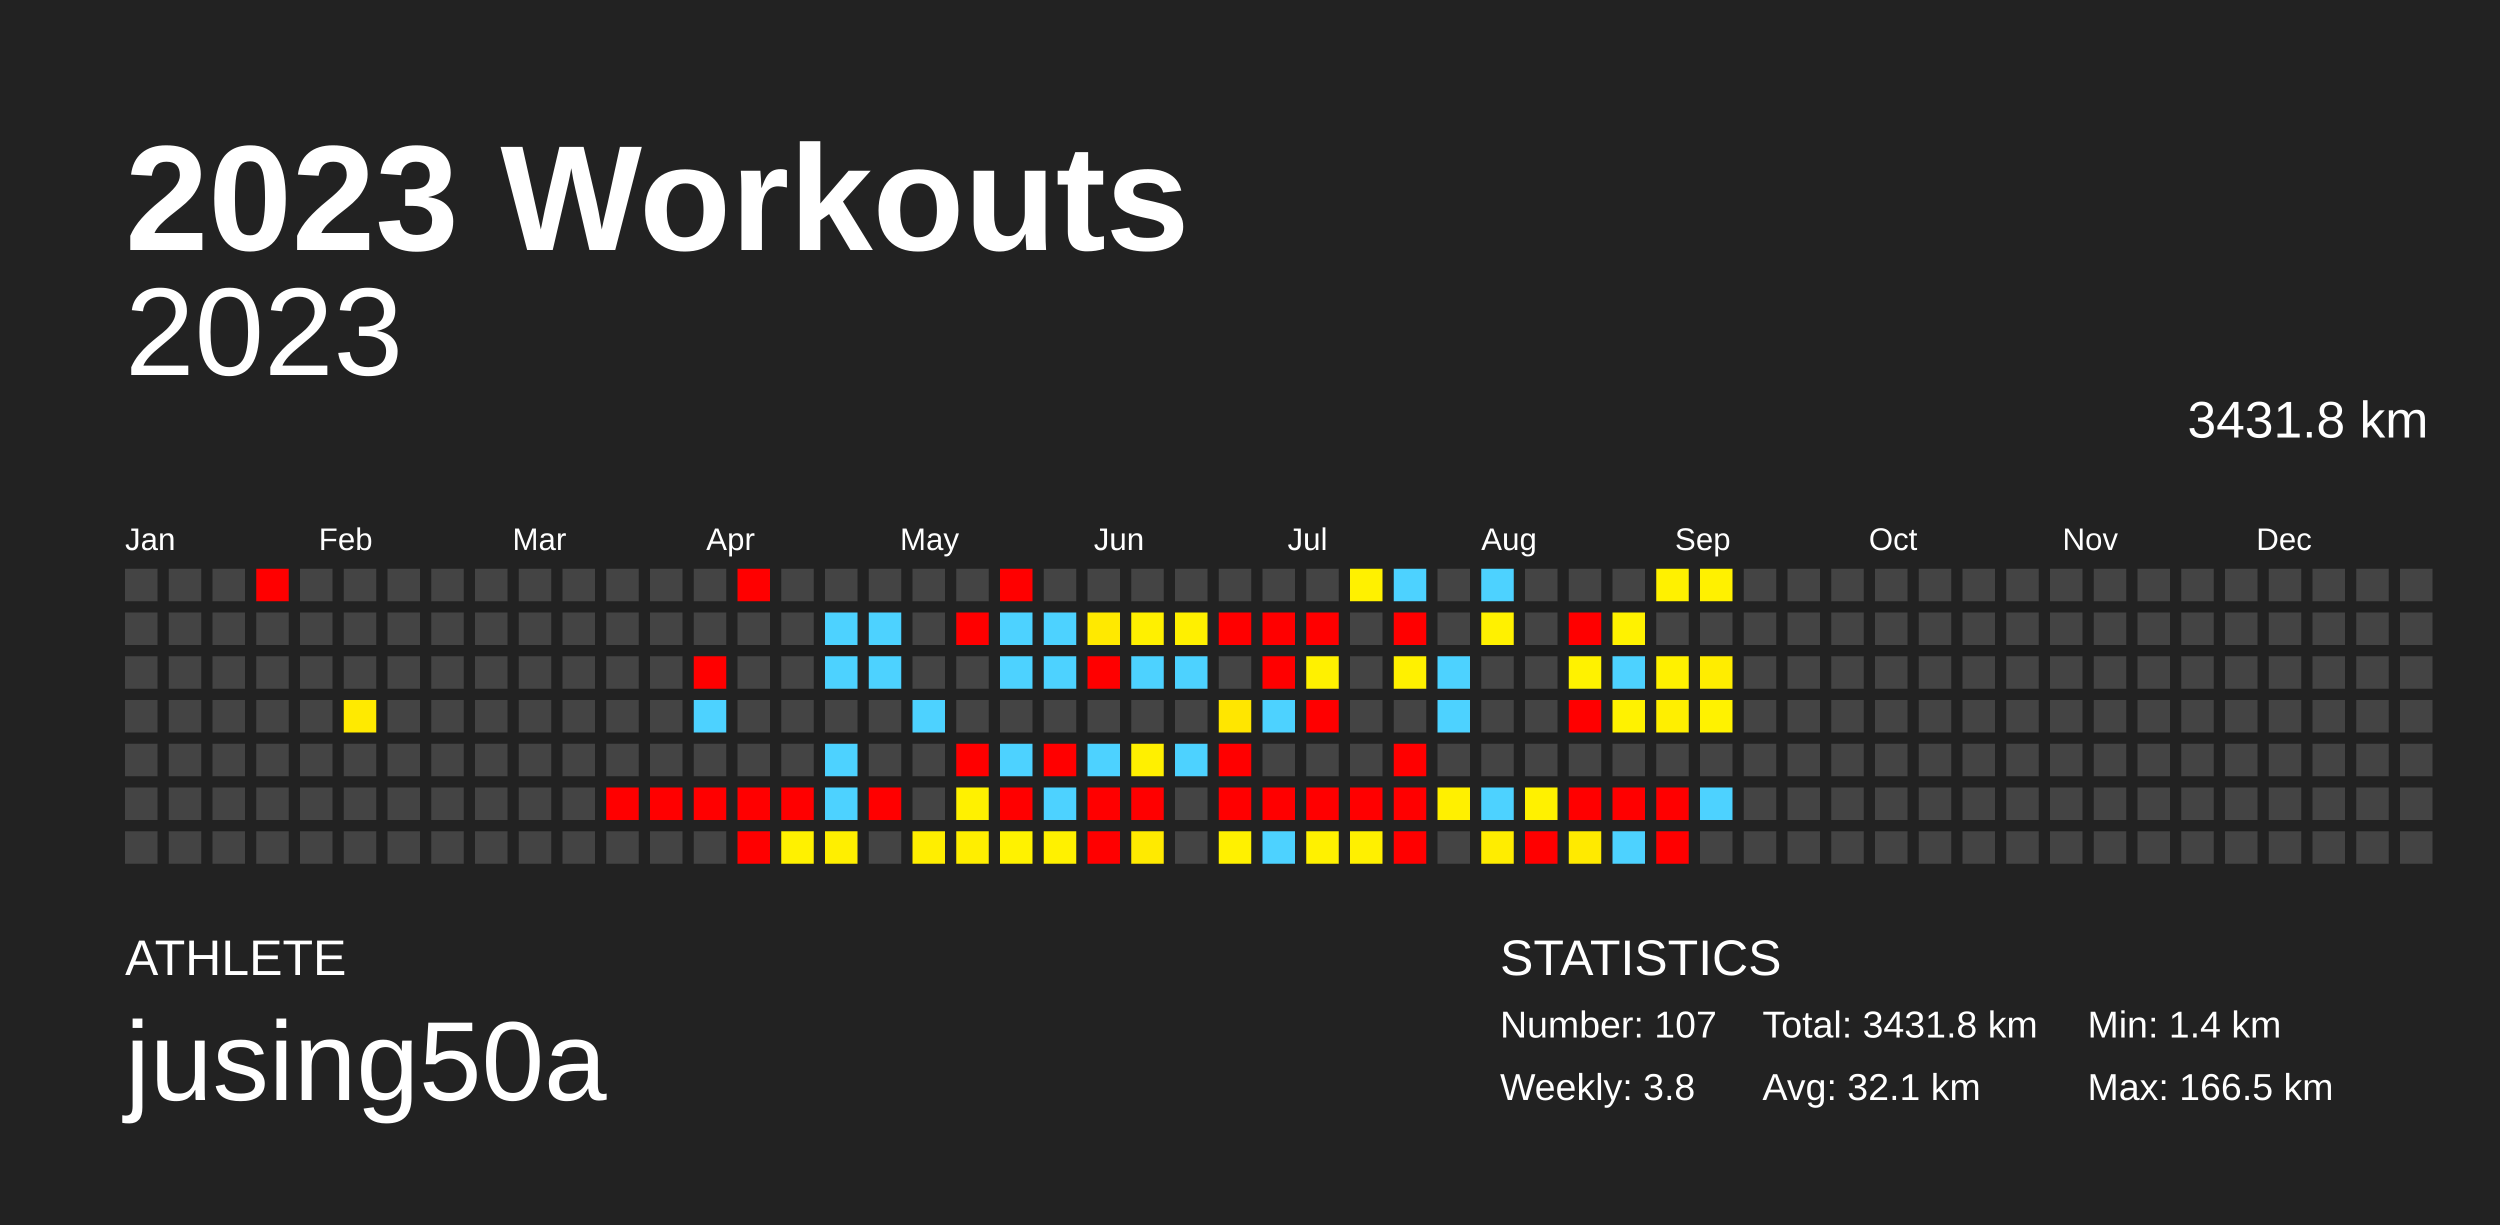
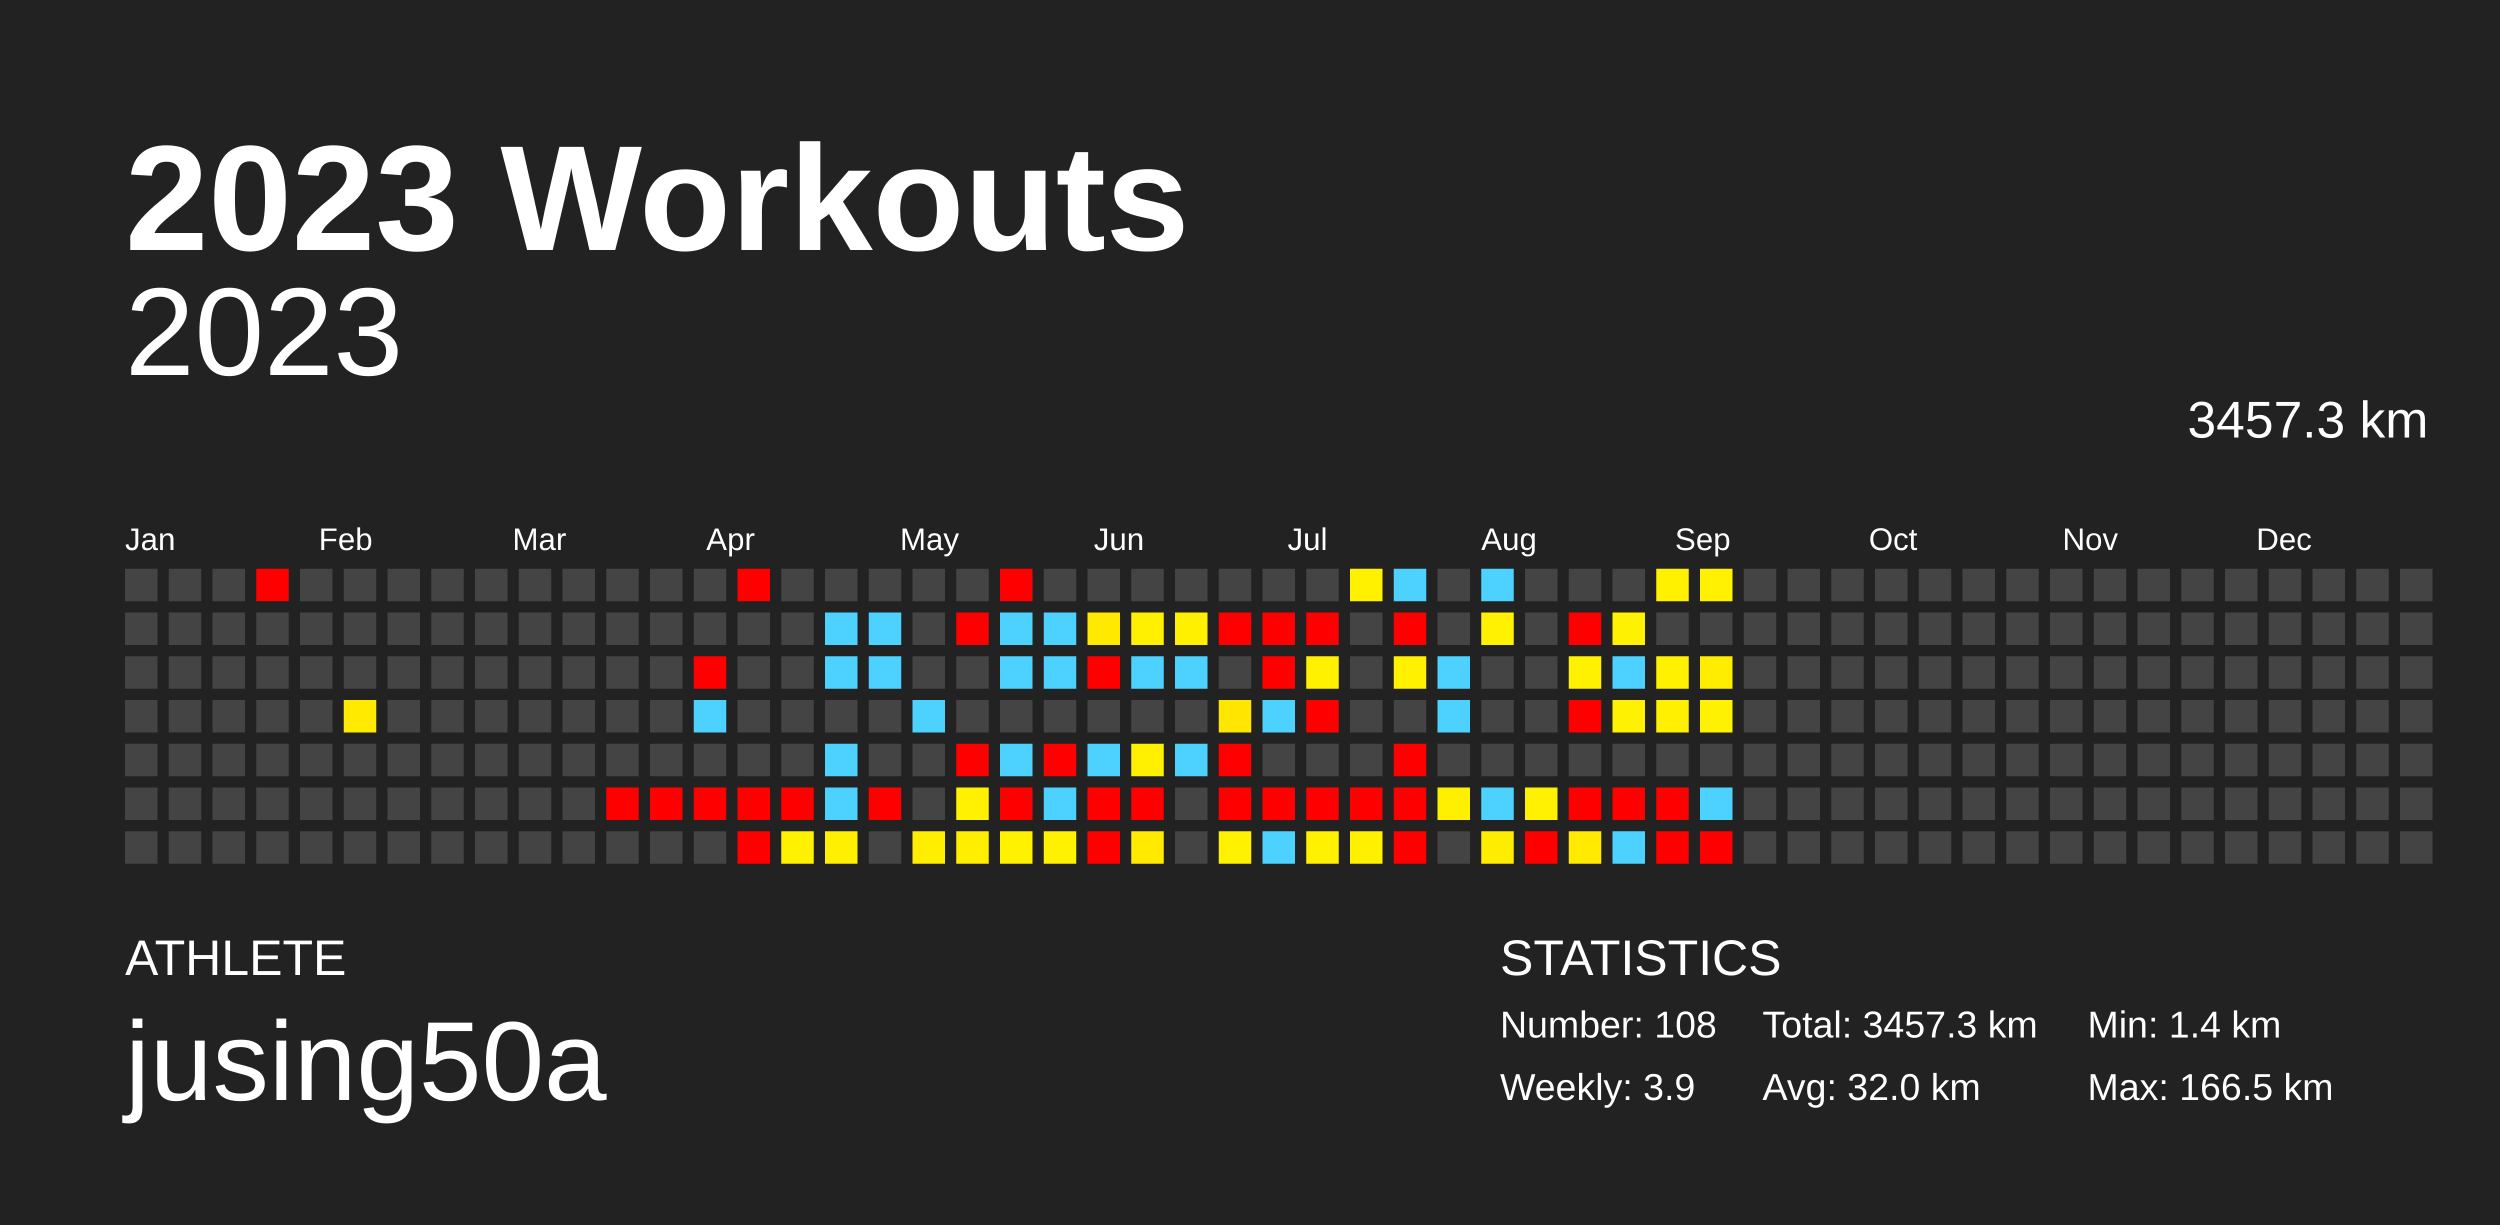
<svg xmlns="http://www.w3.org/2000/svg" baseProfile="full" height="98mm" version="1.1" viewBox="0,0,200,98" width="200mm">
  <defs />
  <rect fill="#222222" height="98" width="200" x="0" y="0" />
  <text fill="#FFFFFF" style="font-size:12px; font-family:Arial; font-weight:bold;" x="10" y="20">2023 Workouts</text>
  <text fill="#FFFFFF" style="font-size:4px; font-family:Arial" x="10" y="78">ATHLETE</text>
  <text fill="#FFFFFF" style="font-size:9px; font-family:Arial" x="10" y="88">jusing50a</text>
  <text fill="#FFFFFF" style="font-size:4px; font-family:Arial" x="120" y="78">STATISTICS</text>
-   <text fill="#FFFFFF" style="font-size:3px; font-family:Arial" x="120" y="83">Number: 107</text>
-   <text fill="#FFFFFF" style="font-size:3px; font-family:Arial" x="120" y="88">Weekly: 3.8</text>
-   <text fill="#FFFFFF" style="font-size:3px; font-family:Arial" x="141" y="83">Total: 3431.8 km</text>
-   <text fill="#FFFFFF" style="font-size:3px; font-family:Arial" x="141" y="88">Avg: 32.1 km</text>
+   <text fill="#FFFFFF" style="font-size:3px; font-family:Arial" x="120" y="83">Number: 108</text>
+   <text fill="#FFFFFF" style="font-size:3px; font-family:Arial" x="120" y="88">Weekly: 3.9</text>
+   <text fill="#FFFFFF" style="font-size:3px; font-family:Arial" x="141" y="83">Total: 3457.3 km</text>
+   <text fill="#FFFFFF" style="font-size:3px; font-family:Arial" x="141" y="88">Avg: 32.0 km</text>
  <text fill="#FFFFFF" style="font-size:3px; font-family:Arial" x="167" y="83">Min: 1.4 km</text>
  <text fill="#FFFFFF" style="font-size:3px; font-family:Arial" x="167" y="88">Max: 166.5 km</text>
  <text alignment-baseline="hanging" fill="#FFFFFF" style="font-size:10.0px; font-family:Arial;" x="10" y="30">2023</text>
-   <text alignment-baseline="hanging" fill="#FFFFFF" style="font-size:4.125px; font-family:Arial;" x="175" y="35">3431.8 km</text>
+   <text alignment-baseline="hanging" fill="#FFFFFF" style="font-size:4.125px; font-family:Arial;" x="175" y="35">3457.3 km</text>
  <text fill="#FFFFFF" style="font-size:2.5px; font-family:Arial" x="10.0" y="44">Jan</text>
  <text fill="#FFFFFF" style="font-size:2.5px; font-family:Arial" x="25.5" y="44">Feb</text>
  <text fill="#FFFFFF" style="font-size:2.5px; font-family:Arial" x="41.0" y="44">Mar</text>
  <text fill="#FFFFFF" style="font-size:2.5px; font-family:Arial" x="56.5" y="44">Apr</text>
  <text fill="#FFFFFF" style="font-size:2.5px; font-family:Arial" x="72.0" y="44">May</text>
  <text fill="#FFFFFF" style="font-size:2.5px; font-family:Arial" x="87.5" y="44">Jun</text>
  <text fill="#FFFFFF" style="font-size:2.5px; font-family:Arial" x="103.0" y="44">Jul</text>
  <text fill="#FFFFFF" style="font-size:2.5px; font-family:Arial" x="118.5" y="44">Aug</text>
  <text fill="#FFFFFF" style="font-size:2.5px; font-family:Arial" x="134.0" y="44">Sep</text>
  <text fill="#FFFFFF" style="font-size:2.5px; font-family:Arial" x="149.5" y="44">Oct</text>
  <text fill="#FFFFFF" style="font-size:2.5px; font-family:Arial" x="165.0" y="44">Nov</text>
  <text fill="#FFFFFF" style="font-size:2.5px; font-family:Arial" x="180.5" y="44">Dec</text>
  <rect fill="#444444" height="2.6" width="2.6" x="10.0" y="45.5" />
  <rect fill="#444444" height="2.6" width="2.6" x="10.0" y="49.0" />
  <rect fill="#444444" height="2.6" width="2.6" x="10.0" y="52.5" />
  <rect fill="#444444" height="2.6" width="2.6" x="10.0" y="56.0" />
  <rect fill="#444444" height="2.6" width="2.6" x="10.0" y="59.5" />
  <rect fill="#444444" height="2.6" width="2.6" x="10.0" y="63.0" />
  <rect fill="#444444" height="2.6" width="2.6" x="10.0" y="66.5" />
  <rect fill="#444444" height="2.6" width="2.6" x="13.5" y="45.5" />
  <rect fill="#444444" height="2.6" width="2.6" x="13.5" y="49.0" />
  <rect fill="#444444" height="2.6" width="2.6" x="13.5" y="52.5" />
  <rect fill="#444444" height="2.6" width="2.6" x="13.5" y="56.0" />
  <rect fill="#444444" height="2.6" width="2.6" x="13.5" y="59.5" />
  <rect fill="#444444" height="2.6" width="2.6" x="13.5" y="63.0" />
  <rect fill="#444444" height="2.6" width="2.6" x="13.5" y="66.5" />
  <rect fill="#444444" height="2.6" width="2.6" x="17.0" y="45.5" />
  <rect fill="#444444" height="2.6" width="2.6" x="17.0" y="49.0" />
  <rect fill="#444444" height="2.6" width="2.6" x="17.0" y="52.5" />
  <rect fill="#444444" height="2.6" width="2.6" x="17.0" y="56.0" />
  <rect fill="#444444" height="2.6" width="2.6" x="17.0" y="59.5" />
  <rect fill="#444444" height="2.6" width="2.6" x="17.0" y="63.0" />
  <rect fill="#444444" height="2.6" width="2.6" x="17.0" y="66.5" />
  <rect fill="red" height="2.6" width="2.6" x="20.5" y="45.5" />
  <rect fill="#444444" height="2.6" width="2.6" x="20.5" y="49.0" />
  <rect fill="#444444" height="2.6" width="2.6" x="20.5" y="52.5" />
  <rect fill="#444444" height="2.6" width="2.6" x="20.5" y="56.0" />
  <rect fill="#444444" height="2.6" width="2.6" x="20.5" y="59.5" />
  <rect fill="#444444" height="2.6" width="2.6" x="20.5" y="63.0" />
  <rect fill="#444444" height="2.6" width="2.6" x="20.5" y="66.5" />
  <rect fill="#444444" height="2.6" width="2.6" x="24.0" y="45.5" />
  <rect fill="#444444" height="2.6" width="2.6" x="24.0" y="49.0" />
  <rect fill="#444444" height="2.6" width="2.6" x="24.0" y="52.5" />
  <rect fill="#444444" height="2.6" width="2.6" x="24.0" y="56.0" />
  <rect fill="#444444" height="2.6" width="2.6" x="24.0" y="59.5" />
  <rect fill="#444444" height="2.6" width="2.6" x="24.0" y="63.0" />
  <rect fill="#444444" height="2.6" width="2.6" x="24.0" y="66.5" />
  <rect fill="#444444" height="2.6" width="2.6" x="27.5" y="45.5" />
  <rect fill="#444444" height="2.6" width="2.6" x="27.5" y="49.0" />
  <rect fill="#444444" height="2.6" width="2.6" x="27.5" y="52.5" />
  <rect fill="#ffea00" height="2.6" width="2.6" x="27.5" y="56.0" />
  <rect fill="#444444" height="2.6" width="2.6" x="27.5" y="59.5" />
  <rect fill="#444444" height="2.6" width="2.6" x="27.5" y="63.0" />
  <rect fill="#444444" height="2.6" width="2.6" x="27.5" y="66.5" />
  <rect fill="#444444" height="2.6" width="2.6" x="31.0" y="45.5" />
  <rect fill="#444444" height="2.6" width="2.6" x="31.0" y="49.0" />
  <rect fill="#444444" height="2.6" width="2.6" x="31.0" y="52.5" />
  <rect fill="#444444" height="2.6" width="2.6" x="31.0" y="56.0" />
  <rect fill="#444444" height="2.6" width="2.6" x="31.0" y="59.5" />
  <rect fill="#444444" height="2.6" width="2.6" x="31.0" y="63.0" />
  <rect fill="#444444" height="2.6" width="2.6" x="31.0" y="66.5" />
  <rect fill="#444444" height="2.6" width="2.6" x="34.5" y="45.5" />
  <rect fill="#444444" height="2.6" width="2.6" x="34.5" y="49.0" />
  <rect fill="#444444" height="2.6" width="2.6" x="34.5" y="52.5" />
  <rect fill="#444444" height="2.6" width="2.6" x="34.5" y="56.0" />
  <rect fill="#444444" height="2.6" width="2.6" x="34.5" y="59.5" />
  <rect fill="#444444" height="2.6" width="2.6" x="34.5" y="63.0" />
  <rect fill="#444444" height="2.6" width="2.6" x="34.5" y="66.5" />
  <rect fill="#444444" height="2.6" width="2.6" x="38.0" y="45.5" />
  <rect fill="#444444" height="2.6" width="2.6" x="38.0" y="49.0" />
  <rect fill="#444444" height="2.6" width="2.6" x="38.0" y="52.5" />
  <rect fill="#444444" height="2.6" width="2.6" x="38.0" y="56.0" />
  <rect fill="#444444" height="2.6" width="2.6" x="38.0" y="59.5" />
  <rect fill="#444444" height="2.6" width="2.6" x="38.0" y="63.0" />
  <rect fill="#444444" height="2.6" width="2.6" x="38.0" y="66.5" />
  <rect fill="#444444" height="2.6" width="2.6" x="41.5" y="45.5" />
  <rect fill="#444444" height="2.6" width="2.6" x="41.5" y="49.0" />
  <rect fill="#444444" height="2.6" width="2.6" x="41.5" y="52.5" />
  <rect fill="#444444" height="2.6" width="2.6" x="41.5" y="56.0" />
  <rect fill="#444444" height="2.6" width="2.6" x="41.5" y="59.5" />
  <rect fill="#444444" height="2.6" width="2.6" x="41.5" y="63.0" />
  <rect fill="#444444" height="2.6" width="2.6" x="41.5" y="66.5" />
  <rect fill="#444444" height="2.6" width="2.6" x="45.0" y="45.5" />
  <rect fill="#444444" height="2.6" width="2.6" x="45.0" y="49.0" />
  <rect fill="#444444" height="2.6" width="2.6" x="45.0" y="52.5" />
  <rect fill="#444444" height="2.6" width="2.6" x="45.0" y="56.0" />
  <rect fill="#444444" height="2.6" width="2.6" x="45.0" y="59.5" />
  <rect fill="#444444" height="2.6" width="2.6" x="45.0" y="63.0" />
  <rect fill="#444444" height="2.6" width="2.6" x="45.0" y="66.5" />
  <rect fill="#444444" height="2.6" width="2.6" x="48.5" y="45.5" />
  <rect fill="#444444" height="2.6" width="2.6" x="48.5" y="49.0" />
  <rect fill="#444444" height="2.6" width="2.6" x="48.5" y="52.5" />
  <rect fill="#444444" height="2.6" width="2.6" x="48.5" y="56.0" />
  <rect fill="#444444" height="2.6" width="2.6" x="48.5" y="59.5" />
  <rect fill="red" height="2.6" width="2.6" x="48.5" y="63.0" />
  <rect fill="#444444" height="2.6" width="2.6" x="48.5" y="66.5" />
  <rect fill="#444444" height="2.6" width="2.6" x="52.0" y="45.5" />
  <rect fill="#444444" height="2.6" width="2.6" x="52.0" y="49.0" />
  <rect fill="#444444" height="2.6" width="2.6" x="52.0" y="52.5" />
  <rect fill="#444444" height="2.6" width="2.6" x="52.0" y="56.0" />
  <rect fill="#444444" height="2.6" width="2.6" x="52.0" y="59.5" />
  <rect fill="red" height="2.6" width="2.6" x="52.0" y="63.0" />
  <rect fill="#444444" height="2.6" width="2.6" x="52.0" y="66.5" />
  <rect fill="#444444" height="2.6" width="2.6" x="55.5" y="45.5" />
  <rect fill="#444444" height="2.6" width="2.6" x="55.5" y="49.0" />
  <rect fill="red" height="2.6" width="2.6" x="55.5" y="52.5" />
  <rect fill="#4dd2ff" height="2.6" width="2.6" x="55.5" y="56.0" />
  <rect fill="#444444" height="2.6" width="2.6" x="55.5" y="59.5" />
  <rect fill="red" height="2.6" width="2.6" x="55.5" y="63.0" />
  <rect fill="#444444" height="2.6" width="2.6" x="55.5" y="66.5" />
  <rect fill="red" height="2.6" width="2.6" x="59.0" y="45.5" />
  <rect fill="#444444" height="2.6" width="2.6" x="59.0" y="49.0" />
  <rect fill="#444444" height="2.6" width="2.6" x="59.0" y="52.5" />
  <rect fill="#444444" height="2.6" width="2.6" x="59.0" y="56.0" />
  <rect fill="#444444" height="2.6" width="2.6" x="59.0" y="59.5" />
  <rect fill="red" height="2.6" width="2.6" x="59.0" y="63.0" />
  <rect fill="red" height="2.6" width="2.6" x="59.0" y="66.5" />
  <rect fill="#444444" height="2.6" width="2.6" x="62.5" y="45.5" />
  <rect fill="#444444" height="2.6" width="2.6" x="62.5" y="49.0" />
  <rect fill="#444444" height="2.6" width="2.6" x="62.5" y="52.5" />
  <rect fill="#444444" height="2.6" width="2.6" x="62.5" y="56.0" />
  <rect fill="#444444" height="2.6" width="2.6" x="62.5" y="59.5" />
  <rect fill="red" height="2.6" width="2.6" x="62.5" y="63.0" />
  <rect fill="#fff100" height="2.6" width="2.6" x="62.5" y="66.5" />
  <rect fill="#444444" height="2.6" width="2.6" x="66.0" y="45.5" />
  <rect fill="#4dd2ff" height="2.6" width="2.6" x="66.0" y="49.0" />
  <rect fill="#4dd2ff" height="2.6" width="2.6" x="66.0" y="52.5" />
  <rect fill="#444444" height="2.6" width="2.6" x="66.0" y="56.0" />
  <rect fill="#4dd2ff" height="2.6" width="2.6" x="66.0" y="59.5" />
  <rect fill="#4dd2ff" height="2.6" width="2.6" x="66.0" y="63.0" />
  <rect fill="#ffef00" height="2.6" width="2.6" x="66.0" y="66.5" />
  <rect fill="#444444" height="2.6" width="2.6" x="69.5" y="45.5" />
  <rect fill="#4dd2ff" height="2.6" width="2.6" x="69.5" y="49.0" />
  <rect fill="#4dd2ff" height="2.6" width="2.6" x="69.5" y="52.5" />
  <rect fill="#444444" height="2.6" width="2.6" x="69.5" y="56.0" />
  <rect fill="#444444" height="2.6" width="2.6" x="69.5" y="59.5" />
  <rect fill="red" height="2.6" width="2.6" x="69.5" y="63.0" />
  <rect fill="#444444" height="2.6" width="2.6" x="69.5" y="66.5" />
  <rect fill="#444444" height="2.6" width="2.6" x="73.0" y="45.5" />
  <rect fill="#444444" height="2.6" width="2.6" x="73.0" y="49.0" />
  <rect fill="#444444" height="2.6" width="2.6" x="73.0" y="52.5" />
  <rect fill="#4dd2ff" height="2.6" width="2.6" x="73.0" y="56.0" />
  <rect fill="#444444" height="2.6" width="2.6" x="73.0" y="59.5" />
  <rect fill="#444444" height="2.6" width="2.6" x="73.0" y="63.0" />
  <rect fill="#ffee00" height="2.6" width="2.6" x="73.0" y="66.5" />
  <rect fill="#444444" height="2.6" width="2.6" x="76.5" y="45.5" />
  <rect fill="red" height="2.6" width="2.6" x="76.5" y="49.0" />
  <rect fill="#444444" height="2.6" width="2.6" x="76.5" y="52.5" />
  <rect fill="#444444" height="2.6" width="2.6" x="76.5" y="56.0" />
  <rect fill="red" height="2.6" width="2.6" x="76.5" y="59.5" />
  <rect fill="#fff100" height="2.6" width="2.6" x="76.5" y="63.0" />
  <rect fill="#ffee00" height="2.6" width="2.6" x="76.5" y="66.5" />
  <rect fill="red" height="2.6" width="2.6" x="80.0" y="45.5" />
  <rect fill="#4dd2ff" height="2.6" width="2.6" x="80.0" y="49.0" />
  <rect fill="#4dd2ff" height="2.6" width="2.6" x="80.0" y="52.5" />
  <rect fill="#444444" height="2.6" width="2.6" x="80.0" y="56.0" />
  <rect fill="#4dd2ff" height="2.6" width="2.6" x="80.0" y="59.5" />
  <rect fill="red" height="2.6" width="2.6" x="80.0" y="63.0" />
  <rect fill="#fff200" height="2.6" width="2.6" x="80.0" y="66.5" />
  <rect fill="#444444" height="2.6" width="2.6" x="83.5" y="45.5" />
  <rect fill="#4dd2ff" height="2.6" width="2.6" x="83.5" y="49.0" />
  <rect fill="#4dd2ff" height="2.6" width="2.6" x="83.5" y="52.5" />
  <rect fill="#444444" height="2.6" width="2.6" x="83.5" y="56.0" />
  <rect fill="red" height="2.6" width="2.6" x="83.5" y="59.5" />
  <rect fill="#4dd2ff" height="2.6" width="2.6" x="83.5" y="63.0" />
  <rect fill="#fff100" height="2.6" width="2.6" x="83.5" y="66.5" />
  <rect fill="#444444" height="2.6" width="2.6" x="87.0" y="45.5" />
  <rect fill="#ffe900" height="2.6" width="2.6" x="87.0" y="49.0" />
  <rect fill="red" height="2.6" width="2.6" x="87.0" y="52.5" />
  <rect fill="#444444" height="2.6" width="2.6" x="87.0" y="56.0" />
  <rect fill="#4dd2ff" height="2.6" width="2.6" x="87.0" y="59.5" />
  <rect fill="red" height="2.6" width="2.6" x="87.0" y="63.0" />
  <rect fill="red" height="2.6" width="2.6" x="87.0" y="66.5" />
  <rect fill="#444444" height="2.6" width="2.6" x="90.5" y="45.5" />
  <rect fill="#fff000" height="2.6" width="2.6" x="90.5" y="49.0" />
  <rect fill="#4dd2ff" height="2.6" width="2.6" x="90.5" y="52.5" />
  <rect fill="#444444" height="2.6" width="2.6" x="90.5" y="56.0" />
  <rect fill="#fff000" height="2.6" width="2.6" x="90.5" y="59.5" />
  <rect fill="red" height="2.6" width="2.6" x="90.5" y="63.0" />
  <rect fill="#ffea00" height="2.6" width="2.6" x="90.5" y="66.5" />
  <rect fill="#444444" height="2.6" width="2.6" x="94.0" y="45.5" />
  <rect fill="#fff000" height="2.6" width="2.6" x="94.0" y="49.0" />
  <rect fill="#4dd2ff" height="2.6" width="2.6" x="94.0" y="52.5" />
  <rect fill="#444444" height="2.6" width="2.6" x="94.0" y="56.0" />
  <rect fill="#4dd2ff" height="2.6" width="2.6" x="94.0" y="59.5" />
  <rect fill="#444444" height="2.6" width="2.6" x="94.0" y="63.0" />
  <rect fill="#444444" height="2.6" width="2.6" x="94.0" y="66.5" />
  <rect fill="#444444" height="2.6" width="2.6" x="97.5" y="45.5" />
  <rect fill="red" height="2.6" width="2.6" x="97.5" y="49.0" />
  <rect fill="#444444" height="2.6" width="2.6" x="97.5" y="52.5" />
  <rect fill="#ffe600" height="2.6" width="2.6" x="97.5" y="56.0" />
  <rect fill="red" height="2.6" width="2.6" x="97.5" y="59.5" />
  <rect fill="red" height="2.6" width="2.6" x="97.5" y="63.0" />
  <rect fill="#fff100" height="2.6" width="2.6" x="97.5" y="66.5" />
  <rect fill="#444444" height="2.6" width="2.6" x="101.0" y="45.5" />
  <rect fill="red" height="2.6" width="2.6" x="101.0" y="49.0" />
  <rect fill="red" height="2.6" width="2.6" x="101.0" y="52.5" />
  <rect fill="#4dd2ff" height="2.6" width="2.6" x="101.0" y="56.0" />
  <rect fill="#444444" height="2.6" width="2.6" x="101.0" y="59.5" />
  <rect fill="red" height="2.6" width="2.6" x="101.0" y="63.0" />
  <rect fill="#4dd2ff" height="2.6" width="2.6" x="101.0" y="66.5" />
  <rect fill="#444444" height="2.6" width="2.6" x="104.5" y="45.5" />
  <rect fill="red" height="2.6" width="2.6" x="104.5" y="49.0" />
  <rect fill="#fff100" height="2.6" width="2.6" x="104.5" y="52.5" />
  <rect fill="red" height="2.6" width="2.6" x="104.5" y="56.0" />
  <rect fill="#444444" height="2.6" width="2.6" x="104.5" y="59.5" />
  <rect fill="red" height="2.6" width="2.6" x="104.5" y="63.0" />
  <rect fill="#fff100" height="2.6" width="2.6" x="104.5" y="66.5" />
  <rect fill="#fff100" height="2.6" width="2.6" x="108.0" y="45.5" />
  <rect fill="#444444" height="2.6" width="2.6" x="108.0" y="49.0" />
  <rect fill="#444444" height="2.6" width="2.6" x="108.0" y="52.5" />
  <rect fill="#444444" height="2.6" width="2.6" x="108.0" y="56.0" />
  <rect fill="#444444" height="2.6" width="2.6" x="108.0" y="59.5" />
  <rect fill="red" height="2.6" width="2.6" x="108.0" y="63.0" />
  <rect fill="#fff000" height="2.6" width="2.6" x="108.0" y="66.5" />
  <rect fill="#4dd2ff" height="2.6" width="2.6" x="111.5" y="45.5" />
  <rect fill="red" height="2.6" width="2.6" x="111.5" y="49.0" />
  <rect fill="#fff100" height="2.6" width="2.6" x="111.5" y="52.5" />
  <rect fill="#444444" height="2.6" width="2.6" x="111.5" y="56.0" />
  <rect fill="red" height="2.6" width="2.6" x="111.5" y="59.5" />
  <rect fill="red" height="2.6" width="2.6" x="111.5" y="63.0" />
  <rect fill="red" height="2.6" width="2.6" x="111.5" y="66.5" />
  <rect fill="#444444" height="2.6" width="2.6" x="115.0" y="45.5" />
  <rect fill="#444444" height="2.6" width="2.6" x="115.0" y="49.0" />
  <rect fill="#4dd2ff" height="2.6" width="2.6" x="115.0" y="52.5" />
  <rect fill="#4dd2ff" height="2.6" width="2.6" x="115.0" y="56.0" />
  <rect fill="#444444" height="2.6" width="2.6" x="115.0" y="59.5" />
  <rect fill="#fff000" height="2.6" width="2.6" x="115.0" y="63.0" />
  <rect fill="#444444" height="2.6" width="2.6" x="115.0" y="66.5" />
  <rect fill="#4dd2ff" height="2.6" width="2.6" x="118.5" y="45.5" />
  <rect fill="#fff100" height="2.6" width="2.6" x="118.5" y="49.0" />
  <rect fill="#444444" height="2.6" width="2.6" x="118.5" y="52.5" />
  <rect fill="#444444" height="2.6" width="2.6" x="118.5" y="56.0" />
  <rect fill="#444444" height="2.6" width="2.6" x="118.5" y="59.5" />
  <rect fill="#4dd2ff" height="2.6" width="2.6" x="118.5" y="63.0" />
  <rect fill="#ffed00" height="2.6" width="2.6" x="118.5" y="66.5" />
  <rect fill="#444444" height="2.6" width="2.6" x="122.0" y="45.5" />
  <rect fill="#444444" height="2.6" width="2.6" x="122.0" y="49.0" />
  <rect fill="#444444" height="2.6" width="2.6" x="122.0" y="52.5" />
  <rect fill="#444444" height="2.6" width="2.6" x="122.0" y="56.0" />
  <rect fill="#444444" height="2.6" width="2.6" x="122.0" y="59.5" />
  <rect fill="#fff100" height="2.6" width="2.6" x="122.0" y="63.0" />
  <rect fill="red" height="2.6" width="2.6" x="122.0" y="66.5" />
  <rect fill="#444444" height="2.6" width="2.6" x="125.5" y="45.5" />
  <rect fill="red" height="2.6" width="2.6" x="125.5" y="49.0" />
  <rect fill="#fff200" height="2.6" width="2.6" x="125.5" y="52.5" />
  <rect fill="red" height="2.6" width="2.6" x="125.5" y="56.0" />
  <rect fill="#444444" height="2.6" width="2.6" x="125.5" y="59.5" />
  <rect fill="red" height="2.6" width="2.6" x="125.5" y="63.0" />
  <rect fill="#ffea00" height="2.6" width="2.6" x="125.5" y="66.5" />
  <rect fill="#444444" height="2.6" width="2.6" x="129.0" y="45.5" />
  <rect fill="#fff200" height="2.6" width="2.6" x="129.0" y="49.0" />
  <rect fill="#4dd2ff" height="2.6" width="2.6" x="129.0" y="52.5" />
  <rect fill="#fff200" height="2.6" width="2.6" x="129.0" y="56.0" />
  <rect fill="#444444" height="2.6" width="2.6" x="129.0" y="59.5" />
  <rect fill="red" height="2.6" width="2.6" x="129.0" y="63.0" />
  <rect fill="#4dd2ff" height="2.6" width="2.6" x="129.0" y="66.5" />
  <rect fill="#fff100" height="2.6" width="2.6" x="132.5" y="45.5" />
  <rect fill="#444444" height="2.6" width="2.6" x="132.5" y="49.0" />
  <rect fill="#fff100" height="2.6" width="2.6" x="132.5" y="52.5" />
  <rect fill="#ffef00" height="2.6" width="2.6" x="132.5" y="56.0" />
  <rect fill="#444444" height="2.6" width="2.6" x="132.5" y="59.5" />
  <rect fill="red" height="2.6" width="2.6" x="132.5" y="63.0" />
  <rect fill="red" height="2.6" width="2.6" x="132.5" y="66.5" />
  <rect fill="#fff100" height="2.6" width="2.6" x="136.0" y="45.5" />
  <rect fill="#444444" height="2.6" width="2.6" x="136.0" y="49.0" />
  <rect fill="#ffed00" height="2.6" width="2.6" x="136.0" y="52.5" />
  <rect fill="#fff200" height="2.6" width="2.6" x="136.0" y="56.0" />
  <rect fill="#444444" height="2.6" width="2.6" x="136.0" y="59.5" />
  <rect fill="#4dd2ff" height="2.6" width="2.6" x="136.0" y="63.0" />
-   <rect fill="#444444" height="2.6" width="2.6" x="136.0" y="66.5" />
+   <rect fill="red" height="2.6" width="2.6" x="136.0" y="66.5" />
  <rect fill="#444444" height="2.6" width="2.6" x="139.5" y="45.5" />
  <rect fill="#444444" height="2.6" width="2.6" x="139.5" y="49.0" />
  <rect fill="#444444" height="2.6" width="2.6" x="139.5" y="52.5" />
  <rect fill="#444444" height="2.6" width="2.6" x="139.5" y="56.0" />
  <rect fill="#444444" height="2.6" width="2.6" x="139.5" y="59.5" />
  <rect fill="#444444" height="2.6" width="2.6" x="139.5" y="63.0" />
  <rect fill="#444444" height="2.6" width="2.6" x="139.5" y="66.5" />
  <rect fill="#444444" height="2.6" width="2.6" x="143.0" y="45.5" />
  <rect fill="#444444" height="2.6" width="2.6" x="143.0" y="49.0" />
  <rect fill="#444444" height="2.6" width="2.6" x="143.0" y="52.5" />
  <rect fill="#444444" height="2.6" width="2.6" x="143.0" y="56.0" />
  <rect fill="#444444" height="2.6" width="2.6" x="143.0" y="59.5" />
  <rect fill="#444444" height="2.6" width="2.6" x="143.0" y="63.0" />
  <rect fill="#444444" height="2.6" width="2.6" x="143.0" y="66.5" />
  <rect fill="#444444" height="2.6" width="2.6" x="146.5" y="45.5" />
  <rect fill="#444444" height="2.6" width="2.6" x="146.5" y="49.0" />
  <rect fill="#444444" height="2.6" width="2.6" x="146.5" y="52.5" />
  <rect fill="#444444" height="2.6" width="2.6" x="146.5" y="56.0" />
  <rect fill="#444444" height="2.6" width="2.6" x="146.5" y="59.5" />
  <rect fill="#444444" height="2.6" width="2.6" x="146.5" y="63.0" />
  <rect fill="#444444" height="2.6" width="2.6" x="146.5" y="66.5" />
  <rect fill="#444444" height="2.6" width="2.6" x="150.0" y="45.5" />
  <rect fill="#444444" height="2.6" width="2.6" x="150.0" y="49.0" />
  <rect fill="#444444" height="2.6" width="2.6" x="150.0" y="52.5" />
  <rect fill="#444444" height="2.6" width="2.6" x="150.0" y="56.0" />
  <rect fill="#444444" height="2.6" width="2.6" x="150.0" y="59.5" />
  <rect fill="#444444" height="2.6" width="2.6" x="150.0" y="63.0" />
  <rect fill="#444444" height="2.6" width="2.6" x="150.0" y="66.5" />
  <rect fill="#444444" height="2.6" width="2.6" x="153.5" y="45.5" />
  <rect fill="#444444" height="2.6" width="2.6" x="153.5" y="49.0" />
  <rect fill="#444444" height="2.6" width="2.6" x="153.5" y="52.5" />
  <rect fill="#444444" height="2.6" width="2.6" x="153.5" y="56.0" />
  <rect fill="#444444" height="2.6" width="2.6" x="153.5" y="59.5" />
  <rect fill="#444444" height="2.6" width="2.6" x="153.5" y="63.0" />
  <rect fill="#444444" height="2.6" width="2.6" x="153.5" y="66.5" />
  <rect fill="#444444" height="2.6" width="2.6" x="157.0" y="45.5" />
  <rect fill="#444444" height="2.6" width="2.6" x="157.0" y="49.0" />
  <rect fill="#444444" height="2.6" width="2.6" x="157.0" y="52.5" />
  <rect fill="#444444" height="2.6" width="2.6" x="157.0" y="56.0" />
  <rect fill="#444444" height="2.6" width="2.6" x="157.0" y="59.5" />
  <rect fill="#444444" height="2.6" width="2.6" x="157.0" y="63.0" />
  <rect fill="#444444" height="2.6" width="2.6" x="157.0" y="66.5" />
  <rect fill="#444444" height="2.6" width="2.6" x="160.5" y="45.5" />
  <rect fill="#444444" height="2.6" width="2.6" x="160.5" y="49.0" />
  <rect fill="#444444" height="2.6" width="2.6" x="160.5" y="52.5" />
  <rect fill="#444444" height="2.6" width="2.6" x="160.5" y="56.0" />
  <rect fill="#444444" height="2.6" width="2.6" x="160.5" y="59.5" />
  <rect fill="#444444" height="2.6" width="2.6" x="160.5" y="63.0" />
  <rect fill="#444444" height="2.6" width="2.6" x="160.5" y="66.5" />
  <rect fill="#444444" height="2.6" width="2.6" x="164.0" y="45.5" />
  <rect fill="#444444" height="2.6" width="2.6" x="164.0" y="49.0" />
  <rect fill="#444444" height="2.6" width="2.6" x="164.0" y="52.5" />
  <rect fill="#444444" height="2.6" width="2.6" x="164.0" y="56.0" />
  <rect fill="#444444" height="2.6" width="2.6" x="164.0" y="59.5" />
  <rect fill="#444444" height="2.6" width="2.6" x="164.0" y="63.0" />
  <rect fill="#444444" height="2.6" width="2.6" x="164.0" y="66.5" />
  <rect fill="#444444" height="2.6" width="2.6" x="167.5" y="45.5" />
  <rect fill="#444444" height="2.6" width="2.6" x="167.5" y="49.0" />
  <rect fill="#444444" height="2.6" width="2.6" x="167.5" y="52.5" />
  <rect fill="#444444" height="2.6" width="2.6" x="167.5" y="56.0" />
  <rect fill="#444444" height="2.6" width="2.6" x="167.5" y="59.5" />
  <rect fill="#444444" height="2.6" width="2.6" x="167.5" y="63.0" />
  <rect fill="#444444" height="2.6" width="2.6" x="167.5" y="66.5" />
  <rect fill="#444444" height="2.6" width="2.6" x="171.0" y="45.5" />
  <rect fill="#444444" height="2.6" width="2.6" x="171.0" y="49.0" />
  <rect fill="#444444" height="2.6" width="2.6" x="171.0" y="52.5" />
  <rect fill="#444444" height="2.6" width="2.6" x="171.0" y="56.0" />
  <rect fill="#444444" height="2.6" width="2.6" x="171.0" y="59.5" />
  <rect fill="#444444" height="2.6" width="2.6" x="171.0" y="63.0" />
  <rect fill="#444444" height="2.6" width="2.6" x="171.0" y="66.5" />
  <rect fill="#444444" height="2.6" width="2.6" x="174.5" y="45.5" />
  <rect fill="#444444" height="2.6" width="2.6" x="174.5" y="49.0" />
  <rect fill="#444444" height="2.6" width="2.6" x="174.5" y="52.5" />
  <rect fill="#444444" height="2.6" width="2.6" x="174.5" y="56.0" />
  <rect fill="#444444" height="2.6" width="2.6" x="174.5" y="59.5" />
  <rect fill="#444444" height="2.6" width="2.6" x="174.5" y="63.0" />
  <rect fill="#444444" height="2.6" width="2.6" x="174.5" y="66.5" />
  <rect fill="#444444" height="2.6" width="2.6" x="178.0" y="45.5" />
  <rect fill="#444444" height="2.6" width="2.6" x="178.0" y="49.0" />
  <rect fill="#444444" height="2.6" width="2.6" x="178.0" y="52.5" />
  <rect fill="#444444" height="2.6" width="2.6" x="178.0" y="56.0" />
  <rect fill="#444444" height="2.6" width="2.6" x="178.0" y="59.5" />
  <rect fill="#444444" height="2.6" width="2.6" x="178.0" y="63.0" />
  <rect fill="#444444" height="2.6" width="2.6" x="178.0" y="66.5" />
  <rect fill="#444444" height="2.6" width="2.6" x="181.5" y="45.5" />
  <rect fill="#444444" height="2.6" width="2.6" x="181.5" y="49.0" />
  <rect fill="#444444" height="2.6" width="2.6" x="181.5" y="52.5" />
  <rect fill="#444444" height="2.6" width="2.6" x="181.5" y="56.0" />
  <rect fill="#444444" height="2.6" width="2.6" x="181.5" y="59.5" />
  <rect fill="#444444" height="2.6" width="2.6" x="181.5" y="63.0" />
  <rect fill="#444444" height="2.6" width="2.6" x="181.5" y="66.5" />
  <rect fill="#444444" height="2.6" width="2.6" x="185.0" y="45.5" />
  <rect fill="#444444" height="2.6" width="2.6" x="185.0" y="49.0" />
  <rect fill="#444444" height="2.6" width="2.6" x="185.0" y="52.5" />
  <rect fill="#444444" height="2.6" width="2.6" x="185.0" y="56.0" />
  <rect fill="#444444" height="2.6" width="2.6" x="185.0" y="59.5" />
  <rect fill="#444444" height="2.6" width="2.6" x="185.0" y="63.0" />
  <rect fill="#444444" height="2.6" width="2.6" x="185.0" y="66.5" />
  <rect fill="#444444" height="2.6" width="2.6" x="188.5" y="45.5" />
  <rect fill="#444444" height="2.6" width="2.6" x="188.5" y="49.0" />
  <rect fill="#444444" height="2.6" width="2.6" x="188.5" y="52.5" />
  <rect fill="#444444" height="2.6" width="2.6" x="188.5" y="56.0" />
  <rect fill="#444444" height="2.6" width="2.6" x="188.5" y="59.5" />
  <rect fill="#444444" height="2.6" width="2.6" x="188.5" y="63.0" />
  <rect fill="#444444" height="2.6" width="2.6" x="188.5" y="66.5" />
  <rect fill="#444444" height="2.6" width="2.6" x="192.0" y="45.5" />
  <rect fill="#444444" height="2.6" width="2.6" x="192.0" y="49.0" />
  <rect fill="#444444" height="2.6" width="2.6" x="192.0" y="52.5" />
  <rect fill="#444444" height="2.6" width="2.6" x="192.0" y="56.0" />
  <rect fill="#444444" height="2.6" width="2.6" x="192.0" y="59.5" />
  <rect fill="#444444" height="2.6" width="2.6" x="192.0" y="63.0" />
  <rect fill="#444444" height="2.6" width="2.6" x="192.0" y="66.5" />
</svg>
